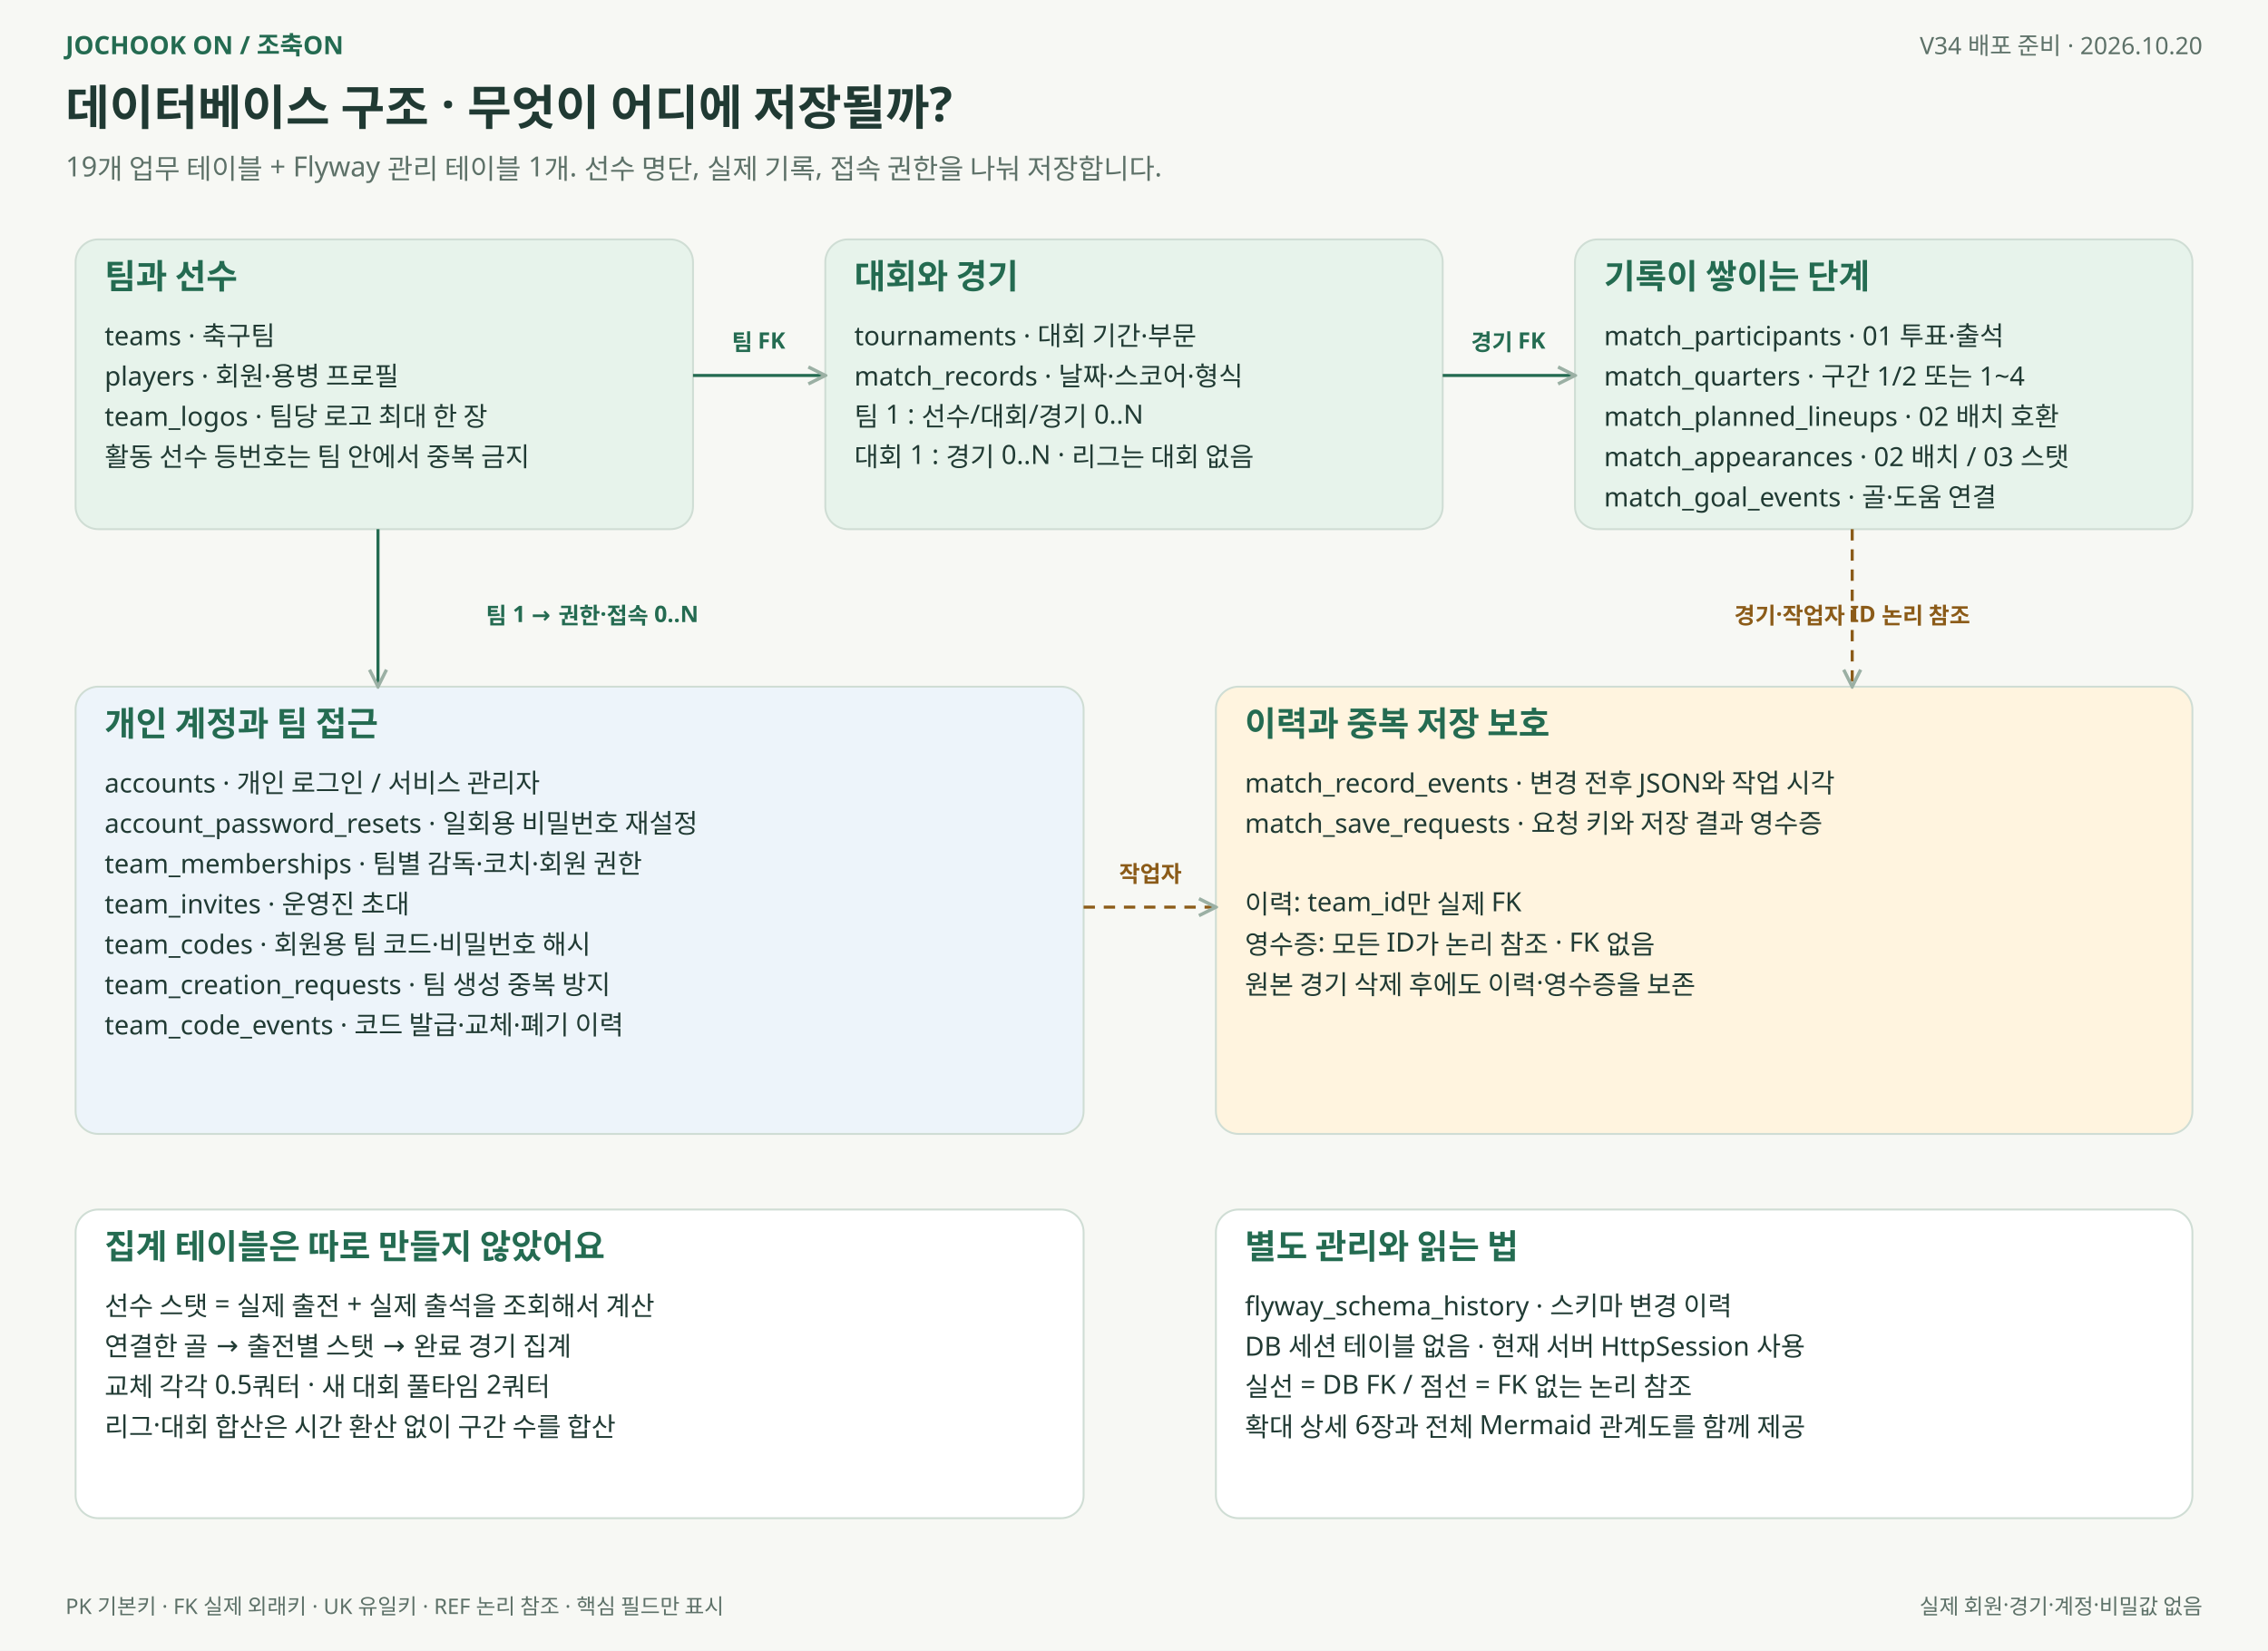
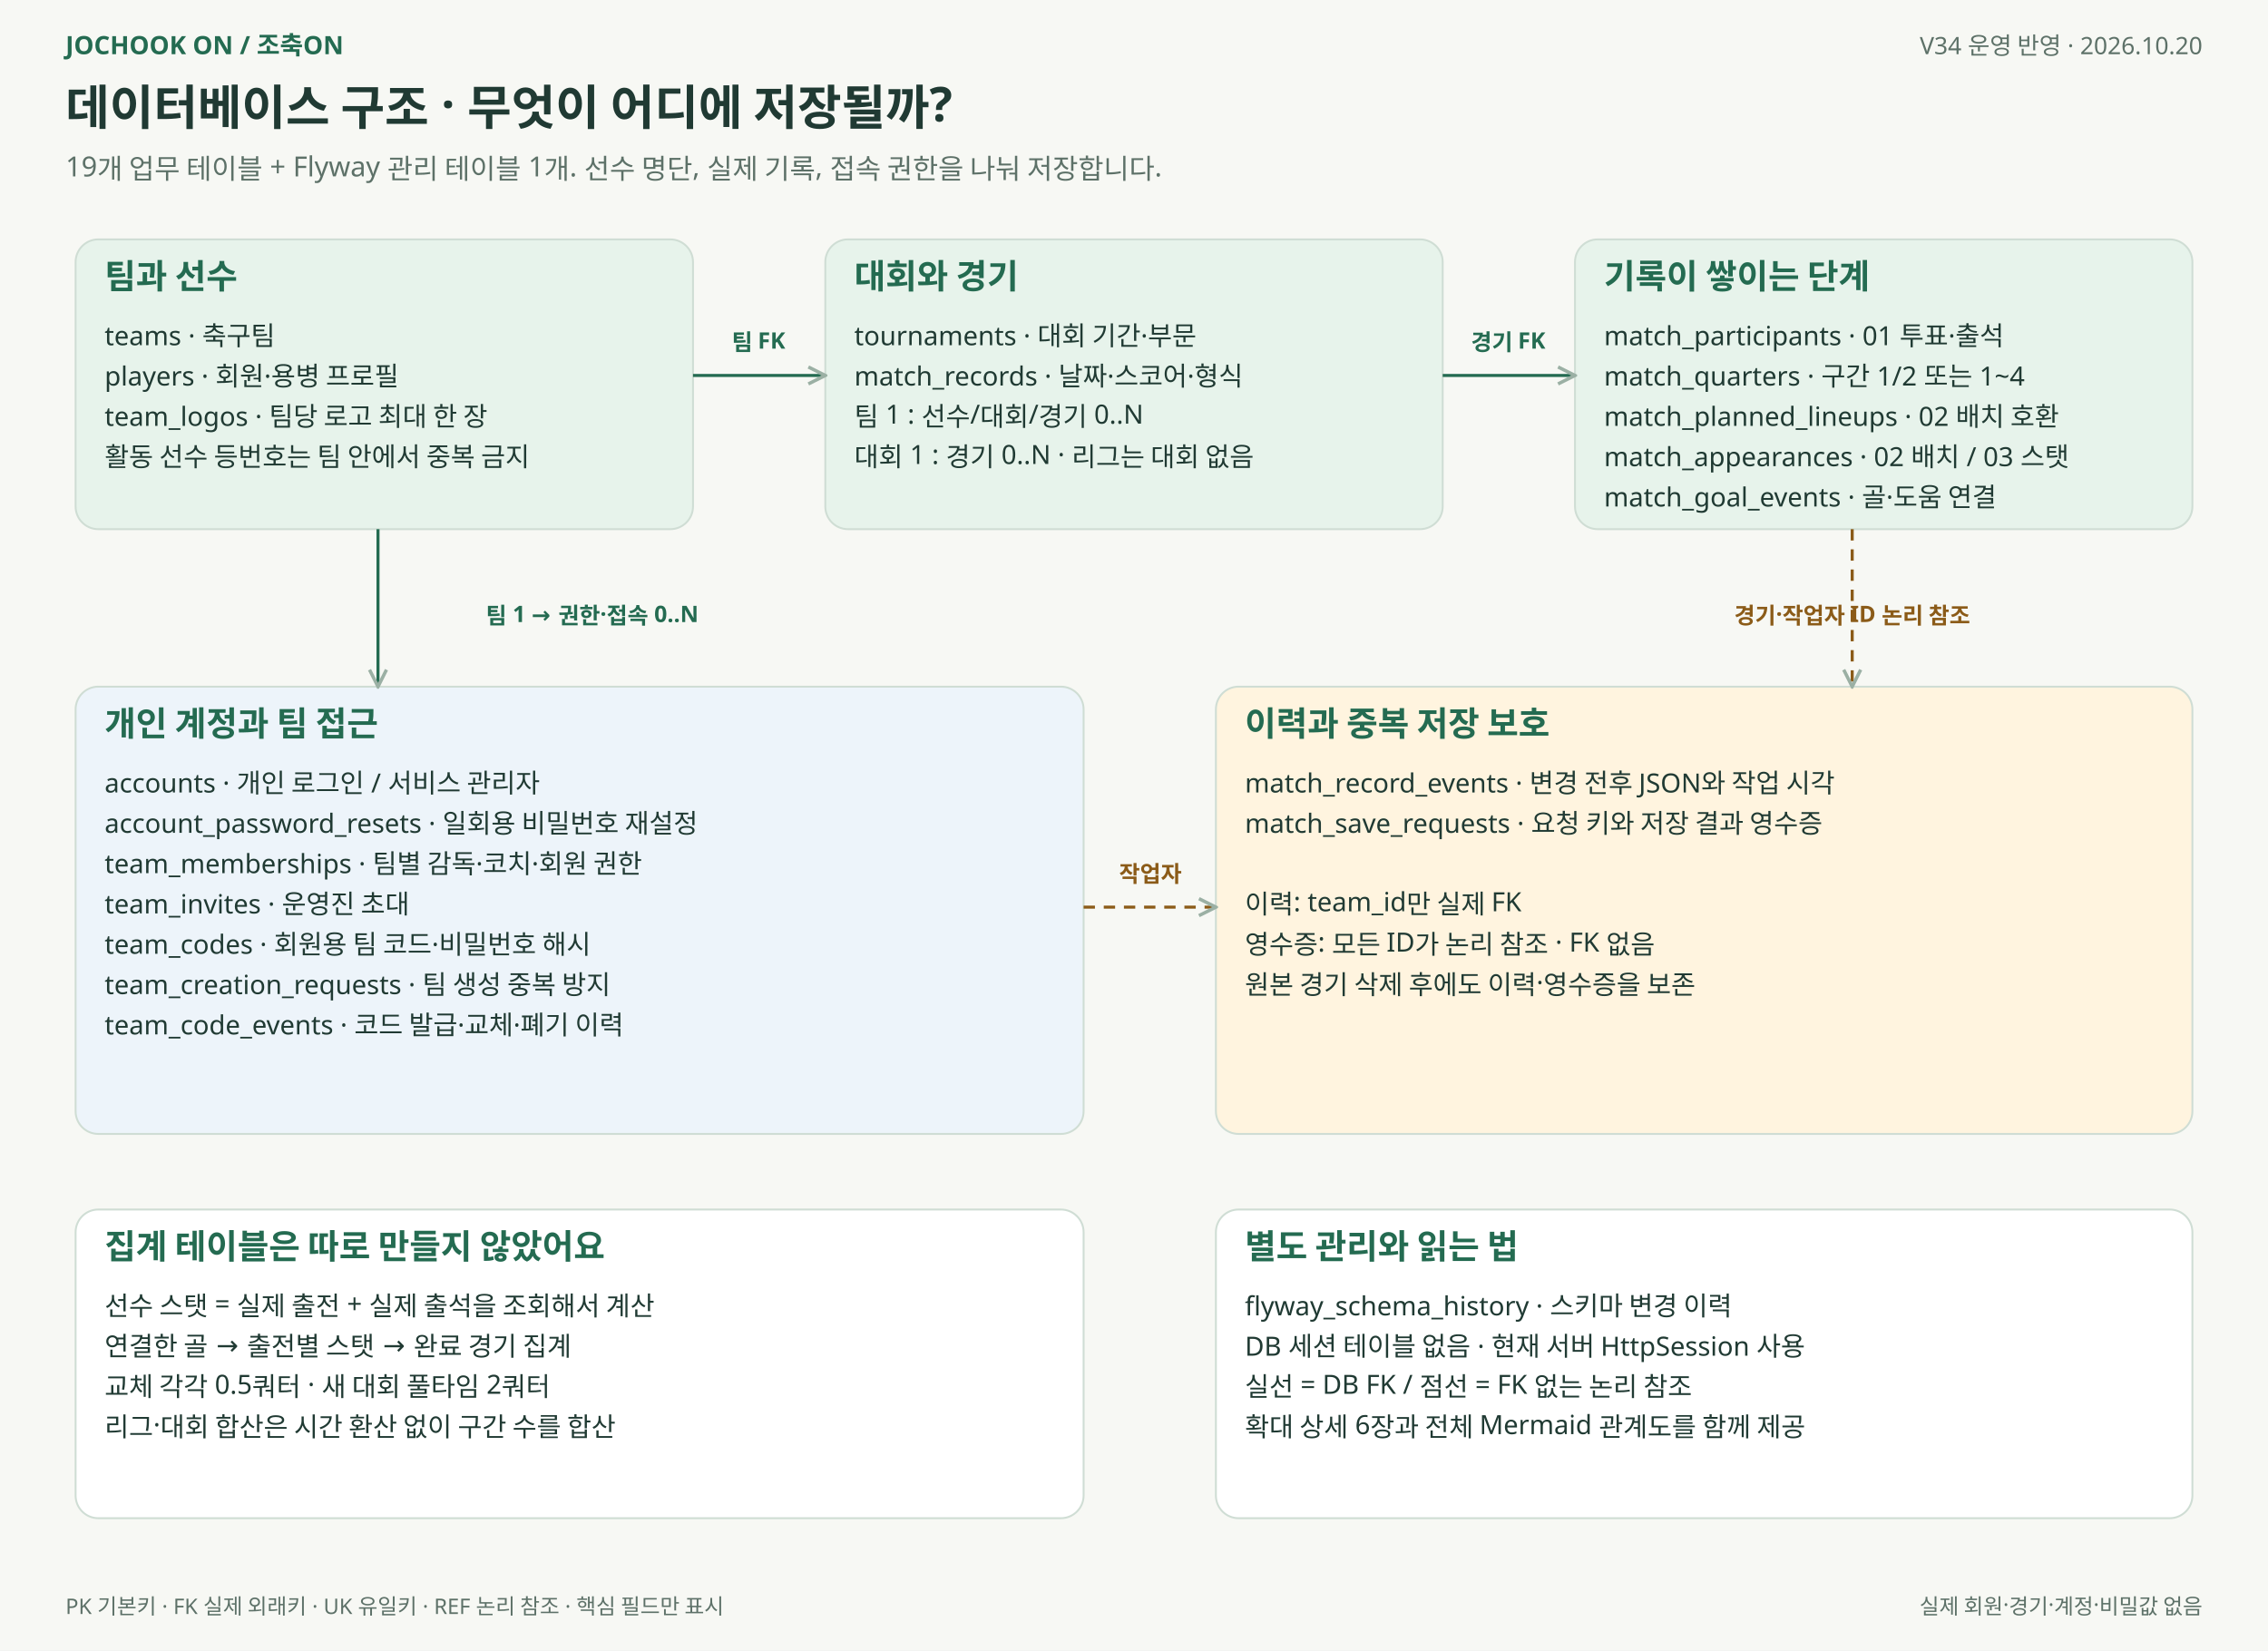
<svg xmlns="http://www.w3.org/2000/svg" width="1800" height="1310" viewBox="0 0 1800 1310" role="img" aria-labelledby="title desc">
  <defs>
    <marker id="arrow" viewBox="0 0 10 10" refX="9" refY="5" markerWidth="7" markerHeight="7" orient="auto">
      <path d="M1 1 L9 5 L1 9" fill="none" stroke="#9bb0a4" stroke-width="1.6" />
    </marker>
  </defs>
  <rect width="1800" height="1310" fill="#f7f8f4" />
  <g font-family="Malgun Gothic, Apple SD Gothic Neo, Noto Sans KR, sans-serif">
    <text x="52" y="43" font-size="20" fill="#246b51" font-weight="700" text-anchor="start">JOCHOOK ON / 조축ON</text>
-     <text x="1748" y="43" font-size="19" fill="#5d7168" font-weight="400" text-anchor="end">V34 배포 준비 · 2026.10.20</text>
+     <text x="1748" y="43" font-size="19" fill="#5d7168" font-weight="400" text-anchor="end">V34 운영 반영 · 2026.10.20</text>
    <text x="52" y="99" font-size="38" fill="#203a33" font-weight="700" text-anchor="start">데이터베이스 구조 · 무엇이 어디에 저장될까?</text>
    <text x="52" y="140" font-size="22" fill="#5d7168" font-weight="400" text-anchor="start">19개 업무 테이블 + Flyway 관리 테이블 1개. 선수 명단, 실제 기록, 접속 권한을 나눠 저장합니다.</text>
    <rect x="60" y="190" width="490" height="230" rx="18" fill="#e7f3eb" stroke="#cfddd4" stroke-width="1.5" />
    <text x="83" y="229" font-size="27" fill="#246b51" font-weight="700" text-anchor="start">팀과 선수</text>
    <text x="83" y="274" font-size="21" fill="#203a33" font-weight="400" text-anchor="start">teams · 축구팀</text>
    <text x="83" y="306" font-size="21" fill="#203a33" font-weight="400" text-anchor="start">players · 회원·용병 프로필</text>
    <text x="83" y="338" font-size="21" fill="#203a33" font-weight="400" text-anchor="start">team_logos · 팀당 로고 최대 한 장</text>
    <text x="83" y="370" font-size="21" fill="#203a33" font-weight="400" text-anchor="start">활동 선수 등번호는 팀 안에서 중복 금지</text>
    <rect x="655" y="190" width="490" height="230" rx="18" fill="#e7f3eb" stroke="#cfddd4" stroke-width="1.5" />
    <text x="678" y="229" font-size="27" fill="#246b51" font-weight="700" text-anchor="start">대회와 경기</text>
    <text x="678" y="274" font-size="21" fill="#203a33" font-weight="400" text-anchor="start">tournaments · 대회 기간·부문</text>
    <text x="678" y="306" font-size="21" fill="#203a33" font-weight="400" text-anchor="start">match_records · 날짜·스코어·형식</text>
    <text x="678" y="338" font-size="21" fill="#203a33" font-weight="400" text-anchor="start">팀 1 : 선수/대회/경기 0..N</text>
    <text x="678" y="370" font-size="21" fill="#203a33" font-weight="400" text-anchor="start">대회 1 : 경기 0..N · 리그는 대회 없음</text>
    <rect x="1250" y="190" width="490" height="230" rx="18" fill="#e7f3eb" stroke="#cfddd4" stroke-width="1.5" />
    <text x="1273" y="229" font-size="27" fill="#246b51" font-weight="700" text-anchor="start">기록이 쌓이는 단계</text>
    <text x="1273" y="274" font-size="21" fill="#203a33" font-weight="400" text-anchor="start">match_participants · 01 투표·출석</text>
    <text x="1273" y="306" font-size="21" fill="#203a33" font-weight="400" text-anchor="start">match_quarters · 구간 1/2 또는 1~4</text>
    <text x="1273" y="338" font-size="21" fill="#203a33" font-weight="400" text-anchor="start">match_planned_lineups · 02 배치 호환</text>
    <text x="1273" y="370" font-size="21" fill="#203a33" font-weight="400" text-anchor="start">match_appearances · 02 배치 / 03 스탯</text>
    <text x="1273" y="402" font-size="21" fill="#203a33" font-weight="400" text-anchor="start">match_goal_events · 골·도움 연결</text>
    <path d="M 550 298 L 655 298" stroke="#246b51" stroke-width="2.4" fill="none" marker-end="url(#arrow)" />
    <text x="602" y="278" font-size="18" fill="#246b51" font-weight="600" text-anchor="middle">팀 FK</text>
    <path d="M 1145 298 L 1250 298" stroke="#246b51" stroke-width="2.4" fill="none" marker-end="url(#arrow)" />
    <text x="1197" y="278" font-size="18" fill="#246b51" font-weight="600" text-anchor="middle">경기 FK</text>
    <rect x="60" y="545" width="800" height="355" rx="18" fill="#edf4fa" stroke="#cfddd4" stroke-width="1.5" />
    <text x="83" y="584" font-size="27" fill="#246b51" font-weight="700" text-anchor="start">개인 계정과 팀 접근</text>
    <text x="83" y="629" font-size="21" fill="#203a33" font-weight="400" text-anchor="start">accounts · 개인 로그인 / 서비스 관리자</text>
    <text x="83" y="661" font-size="21" fill="#203a33" font-weight="400" text-anchor="start">account_password_resets · 일회용 비밀번호 재설정</text>
    <text x="83" y="693" font-size="21" fill="#203a33" font-weight="400" text-anchor="start">team_memberships · 팀별 감독·코치·회원 권한</text>
    <text x="83" y="725" font-size="21" fill="#203a33" font-weight="400" text-anchor="start">team_invites · 운영진 초대</text>
    <text x="83" y="757" font-size="21" fill="#203a33" font-weight="400" text-anchor="start">team_codes · 회원용 팀 코드·비밀번호 해시</text>
    <text x="83" y="789" font-size="21" fill="#203a33" font-weight="400" text-anchor="start">team_creation_requests · 팀 생성 중복 방지</text>
    <text x="83" y="821" font-size="21" fill="#203a33" font-weight="400" text-anchor="start">team_code_events · 코드 발급·교체·폐기 이력</text>
    <rect x="965" y="545" width="775" height="355" rx="18" fill="#fff4df" stroke="#cfddd4" stroke-width="1.5" />
    <text x="988" y="584" font-size="27" fill="#246b51" font-weight="700" text-anchor="start">이력과 중복 저장 보호</text>
    <text x="988" y="629" font-size="21" fill="#203a33" font-weight="400" text-anchor="start">match_record_events · 변경 전후 JSON와 작업 시각</text>
    <text x="988" y="661" font-size="21" fill="#203a33" font-weight="400" text-anchor="start">match_save_requests · 요청 키와 저장 결과 영수증</text>
    <text x="988" y="693" font-size="21" fill="#203a33" font-weight="400" text-anchor="start" />
    <text x="988" y="725" font-size="21" fill="#203a33" font-weight="400" text-anchor="start">이력: team_id만 실제 FK</text>
    <text x="988" y="757" font-size="21" fill="#203a33" font-weight="400" text-anchor="start">영수증: 모든 ID가 논리 참조 · FK 없음</text>
    <text x="988" y="789" font-size="21" fill="#203a33" font-weight="400" text-anchor="start">원본 경기 삭제 후에도 이력·영수증을 보존</text>
    <path d="M 300 420 L 300 545" stroke="#246b51" stroke-width="2.4" fill="none" marker-end="url(#arrow)" />
    <text x="470" y="495" font-size="18" fill="#246b51" font-weight="600" text-anchor="middle">팀 1 → 권한·접속 0..N</text>
    <path d="M 1470 420 L 1470 545" stroke="#8b5b18" stroke-width="2.4" fill="none" stroke-dasharray="9 7" marker-end="url(#arrow)" />
    <text x="1470" y="495" font-size="18" fill="#8b5b18" font-weight="600" text-anchor="middle">경기·작업자 ID 논리 참조</text>
    <path d="M 860 720 L 965 720" stroke="#8b5b18" stroke-width="2.4" fill="none" stroke-dasharray="9 7" marker-end="url(#arrow)" />
    <text x="913" y="700" font-size="18" fill="#8b5b18" font-weight="600" text-anchor="middle">작업자</text>
    <rect x="60" y="960" width="800" height="245" rx="18" fill="#fff" stroke="#cfddd4" stroke-width="1.5" />
    <text x="83" y="999" font-size="27" fill="#246b51" font-weight="700" text-anchor="start">집계 테이블은 따로 만들지 않았어요</text>
    <text x="83" y="1044" font-size="21" fill="#203a33" font-weight="400" text-anchor="start">선수 스탯 = 실제 출전 + 실제 출석을 조회해서 계산</text>
    <text x="83" y="1076" font-size="21" fill="#203a33" font-weight="400" text-anchor="start">연결한 골 → 출전별 스탯 → 완료 경기 집계</text>
    <text x="83" y="1108" font-size="21" fill="#203a33" font-weight="400" text-anchor="start">교체 각각 0.5쿼터 · 새 대회 풀타임 2쿼터</text>
    <text x="83" y="1140" font-size="21" fill="#203a33" font-weight="400" text-anchor="start">리그·대회 합산은 시간 환산 없이 구간 수를 합산</text>
    <rect x="965" y="960" width="775" height="245" rx="18" fill="#fff" stroke="#cfddd4" stroke-width="1.5" />
    <text x="988" y="999" font-size="27" fill="#246b51" font-weight="700" text-anchor="start">별도 관리와 읽는 법</text>
    <text x="988" y="1044" font-size="21" fill="#203a33" font-weight="400" text-anchor="start">flyway_schema_history · 스키마 변경 이력</text>
    <text x="988" y="1076" font-size="21" fill="#203a33" font-weight="400" text-anchor="start">DB 세션 테이블 없음 · 현재 서버 HttpSession 사용</text>
    <text x="988" y="1108" font-size="21" fill="#203a33" font-weight="400" text-anchor="start">실선 = DB FK / 점선 = FK 없는 논리 참조</text>
    <text x="988" y="1140" font-size="21" fill="#203a33" font-weight="400" text-anchor="start">확대 상세 6장과 전체 Mermaid 관계도를 함께 제공</text>
    <text x="52" y="1281" font-size="17" fill="#5d7168" font-weight="400" text-anchor="start">PK 기본키 · FK 실제 외래키 · UK 유일키 · REF 논리 참조 · 핵심 필드만 표시</text>
    <text x="1748" y="1281" font-size="17" fill="#5d7168" font-weight="400" text-anchor="end">실제 회원·경기·계정·비밀값 없음</text>
  </g>
</svg>
